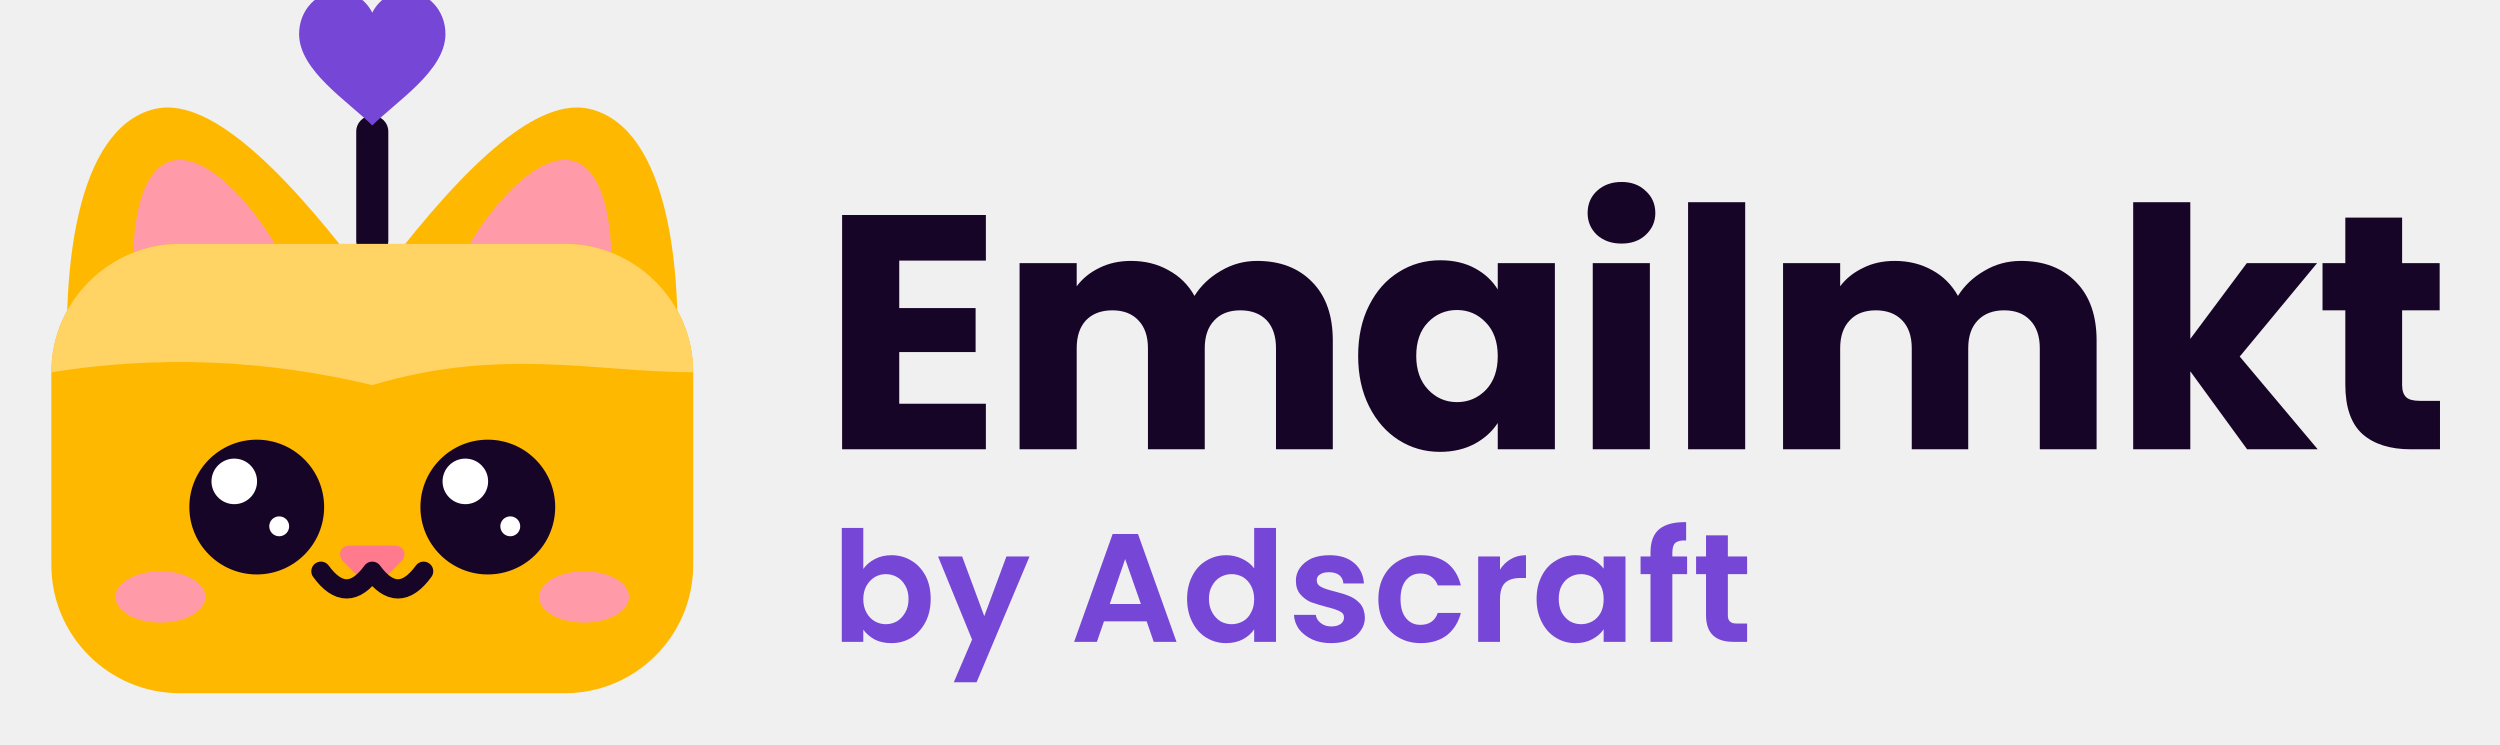
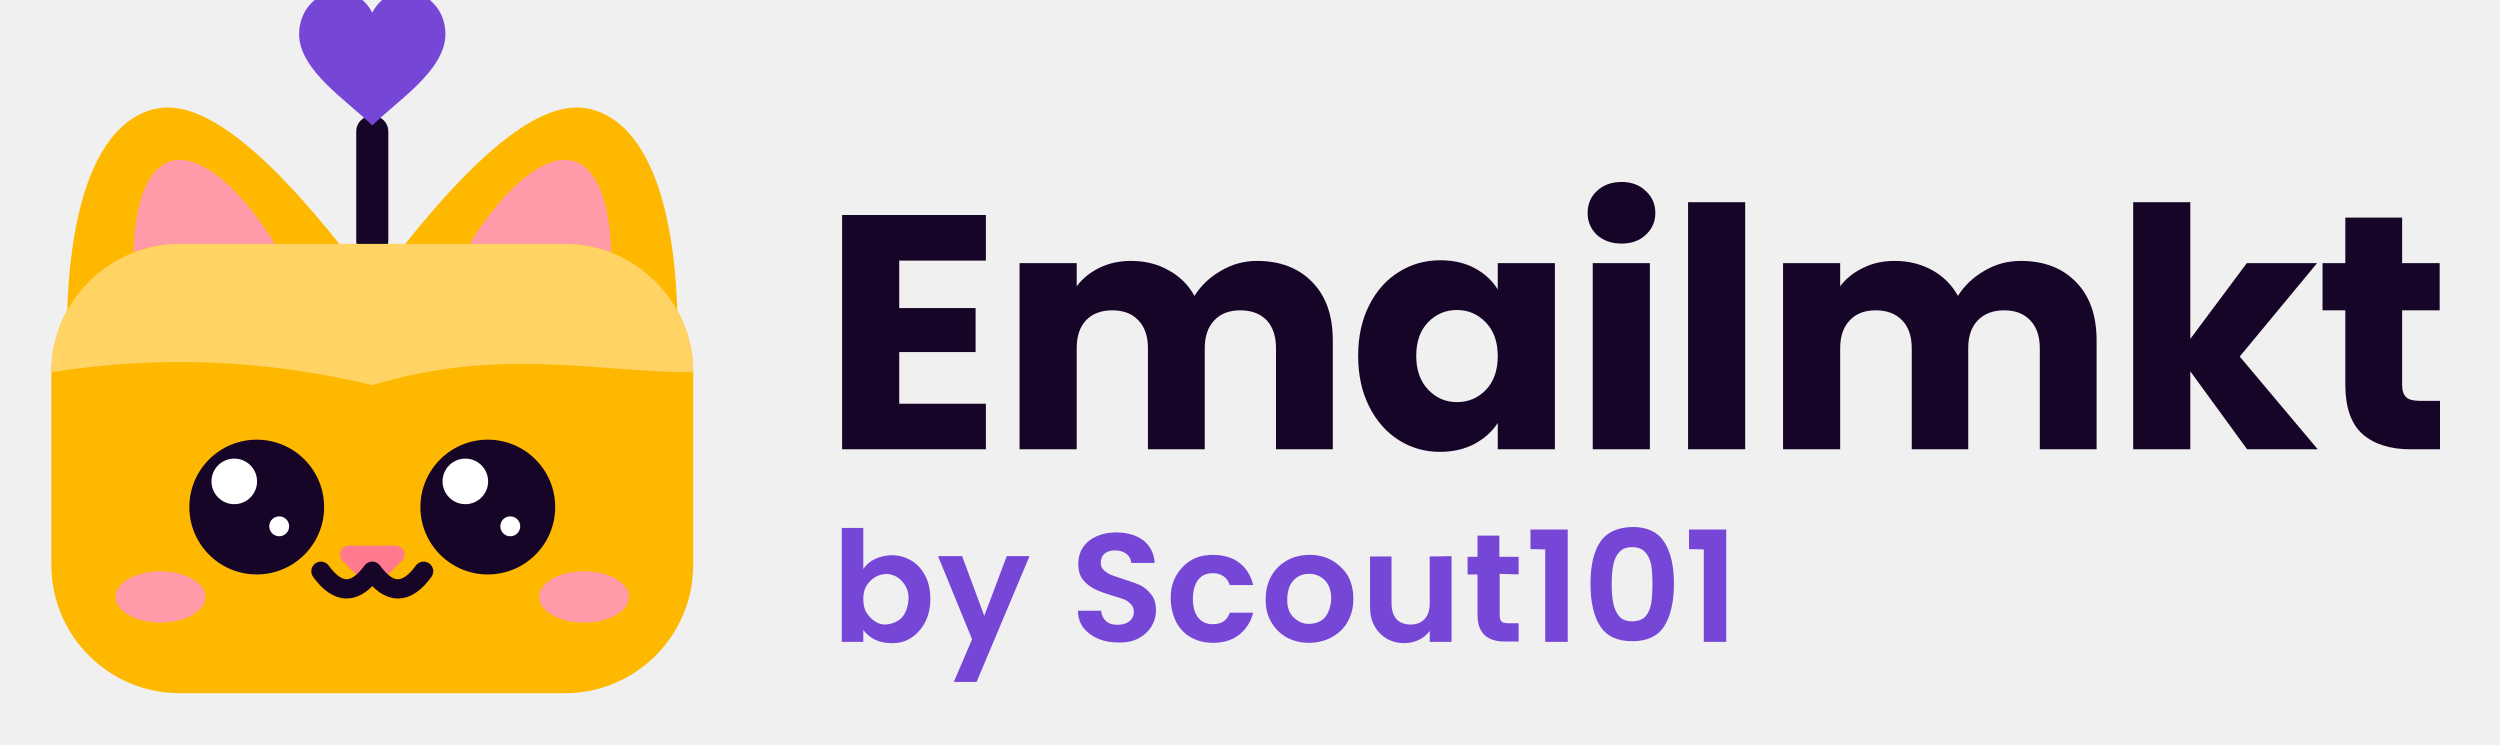
<svg xmlns="http://www.w3.org/2000/svg" viewBox="12 12 779 232">
  <rect width="10" height="44" x="123" y="48" fill="#170528" rx="5" />
  <path fill="#7646d6" d="M128 51.1c-7.6-7.6-22.8-17.1-22.8-28.5 0-7.6 5.7-13.3 12.35-13.3 4.75 0 8.55 2.85 10.45 6.65 1.9-3.8 5.7-6.65 10.45-6.65 6.65 0 12.35 5.7 12.35 13.3 0 11.4-15.2 20.9-22.8 28.5" />
  <path fill="#ffb800" d="M34 140c-4-44 2-88 26-94 16-4 38 16 64 50Zm188 0c4-44-2-88-26-94-16-4-38 16-64 50Z" />
  <path fill="#ff9aa8" d="M54 104c-2-22 2-40 12-42s24 12 34 30Zm148 0c2-22-2-40-12-42s-24 12-34 30Z" />
  <rect width="200" height="140" x="28" y="88" fill="#ffb800" rx="40" />
  <path fill="#ffd465" d="M28 128c0-22 18-40 40-40h120c22 0 40 18 40 40-30 0-60-8-100 4q-50-12-100-4" />
  <circle cx="92" cy="170" r="21" fill="#170528" />
  <circle cx="85" cy="162" r="7.1" fill="#fff" />
  <circle cx="99" cy="176" r="3.1" fill="#fff" />
  <circle cx="164" cy="170" r="21" fill="#170528" />
  <circle cx="157" cy="162" r="7.1" fill="#fff" />
  <circle cx="171" cy="176" r="3.1" fill="#fff" />
  <ellipse cx="62" cy="198" fill="#ff9aa8" rx="14" ry="8" />
  <ellipse cx="194" cy="198" fill="#ff9aa8" rx="14" ry="8" />
  <path fill="#ff7a8c" d="M121 182h14c3 0 4 3 2 5l-5 5c-2 2-6 2-8 0l-5-5c-2-2-1-5 2-5" />
  <path fill="none" stroke="#170528" stroke-linecap="round" stroke-linejoin="round" stroke-width="6" d="M112 190q8 11 16 0 8 11 16 0" />
  <path fill="#170528" d="M292.2 93.2V108H316v13.7h-23.8v16.1h27V152h-44.8V79h44.8v14.2Zm135.1 24.9V152h-17.7v-31.5q0-5.6-2.9-8.7-3-3.1-8.2-3.1t-8.1 3.1q-3 3.1-3 8.7V152h-17.7v-31.5q0-5.6-3-8.7-2.9-3.1-8.1-3.1t-8.2 3.1q-2.9 3.1-2.9 8.7V152h-17.8V94h17.8v7.2q2.7-3.6 7-5.7 4.4-2.2 9.9-2.2 6.6 0 11.7 2.9 5.2 2.8 8.1 8 3-4.8 8.2-7.8 5.2-3.1 11.3-3.1 10.8 0 17.2 6.6 6.4 6.5 6.4 18.2m33.5-25q6.2 0 10.8 2.5t7.1 6.6V94h17.8v58h-17.8v-8.2q-2.6 4-7.2 6.5-4.7 2.5-10.8 2.5-7.1 0-12.9-3.7t-9.2-10.5-3.4-15.7q0-9 3.4-15.7 3.4-6.8 9.2-10.4 5.8-3.7 13-3.7m5.2 15.5q-5.3 0-9 3.8t-3.7 10.5q0 6.6 3.7 10.5t9 3.9 9-3.8q3.7-3.9 3.7-10.5 0-6.7-3.7-10.5-3.7-3.9-9-3.9m40.7-30.2q0-4.2 2.9-6.9 3-2.8 7.7-2.8 4.6 0 7.5 2.8 3 2.7 3 6.9 0 4-3 6.8-2.9 2.7-7.5 2.7-4.7 0-7.7-2.7-2.9-2.8-2.9-6.8M526.1 94v58h-17.8V94Zm29.7-19v77H538V75Zm109.5 43.1V152h-17.7v-31.5q0-5.6-3-8.7-2.9-3.1-8.1-3.1t-8.2 3.1-3 8.7V152h-17.6v-31.5q0-5.6-3-8.7t-8.2-3.1-8.1 3.1q-3 3.1-3 8.7V152h-17.8V94h17.8v7.2q2.7-3.6 7.1-5.7 4.3-2.2 9.9-2.2 6.5 0 11.7 2.9 5.1 2.8 8 8 3-4.8 8.2-7.8 5.2-3.1 11.4-3.1 10.8 0 17.2 6.6 6.4 6.5 6.4 18.2m46.9 33.9-17.7-24.3V152h-17.8V75h17.8v42.6L712.1 94H734l-24.1 29.1 24.3 28.9Zm60.1-15.1V152h-9.1q-9.6 0-15-4.7-5.4-4.8-5.4-15.5v-23.1h-7.1V94h7.1V79.8h17.7V94h11.7v14.7h-11.7V132q0 2.6 1.3 3.8 1.2 1.1 4.2 1.1Z" />
-   <path fill="#7646d6" d="M289.8 185q3.4 0 6.2 1.7 2.7 1.6 4.4 4.7 1.6 3.1 1.6 7.2t-1.6 7.2q-1.7 3.2-4.4 4.9-2.8 1.7-6.2 1.7-3 0-5.2-1.1-2.2-1.2-3.6-3.1v3.8h-6.7v-35.5h6.7v12.8q1.3-1.9 3.6-3.1t5.2-1.2m-1.8 5.9q-1.8 0-3.4.9-1.6 1-2.6 2.7-1 1.8-1 4.2t1 4.2 2.6 2.7 3.4.9q1.9 0 3.5-.9 1.6-1 2.6-2.8 1-1.7 1-4.2 0-2.4-1-4.1-1-1.8-2.6-2.7t-3.5-.9m44.8-5.5-16.5 39.2h-7.1l5.7-13.3-10.6-25.9h7.5l6.9 18.6 6.9-18.6Zm36.5 20.2H356l-2.2 6.4h-7.1l12-33.6h7.9l12 33.6h-7.1Zm-1.8-5.4-4.9-14-4.8 14Zm26.6-15.2q2.6 0 4.9 1.1 2.4 1.1 3.8 3v-12.6h6.8V212h-6.8v-3.9q-1.3 1.9-3.5 3.1-2.3 1.2-5.3 1.2-3.3 0-6.1-1.7t-4.4-4.9q-1.6-3.1-1.6-7.2 0-4 1.6-7.1 1.6-3.2 4.4-4.8 2.8-1.7 6.2-1.7m1.7 5.9q-1.9 0-3.5.9t-2.6 2.7q-1 1.7-1 4.1t1 4.2 2.6 2.8q1.6.9 3.5.9 1.8 0 3.5-.9 1.6-.9 2.5-2.7 1-1.7 1-4.2 0-2.4-1-4.2-.9-1.7-2.5-2.7-1.7-.9-3.5-.9m19.4 12.7h6.8q.2 1.5 1.5 2.5 1.3 1.1 3.3 1.1 1.9 0 3-.8 1-.8 1-2 0-1.3-1.3-1.9-1.3-.7-4.2-1.4-3-.8-4.9-1.5-1.8-.8-3.2-2.4t-1.4-4.3q0-2.2 1.3-4t3.6-2.9q2.4-1 5.6-1 4.8 0 7.6 2.4 2.8 2.3 3.1 6.4h-6.4q-.1-1.6-1.3-2.6-1.2-.9-3.2-.9-1.8 0-2.8.7-1 .6-1 1.8 0 1.4 1.4 2.1 1.3.7 4.2 1.4 2.8.7 4.7 1.5t3.3 2.4q1.3 1.6 1.4 4.2 0 2.3-1.3 4.1-1.3 1.9-3.6 2.9-2.4 1-5.6 1-3.3 0-5.8-1.1-2.6-1.2-4.2-3.2-1.5-2.1-1.6-4.5m39.5-18.6q4.9 0 8.2 2.4 3.2 2.5 4.3 7H460q-.6-1.7-2-2.7-1.3-1-3.4-1-2.8 0-4.5 2.1t-1.7 5.9 1.7 5.9 4.5 2.1q4.1 0 5.4-3.7h7.2q-1.1 4.3-4.3 6.9-3.3 2.5-8.2 2.5-3.8 0-6.8-1.7t-4.7-4.8-1.7-7.2 1.7-7.2 4.7-4.8 6.8-1.7m32.8 0v7.1h-1.7q-3.2 0-4.8 1.5t-1.6 5.2V212h-6.8v-26.6h6.8v4.1q1.3-2.1 3.4-3.3 2-1.2 4.7-1.2m15.4 0q3 0 5.2 1.2 2.3 1.2 3.6 3v-3.8h6.8V212h-6.8v-3.9q-1.3 1.9-3.6 3.1-2.2 1.2-5.2 1.2-3.4 0-6.1-1.7-2.8-1.7-4.4-4.9-1.6-3.1-1.6-7.2 0-4 1.6-7.1 1.6-3.2 4.4-4.8 2.7-1.7 6.1-1.7m1.8 5.9q-1.9 0-3.5.9t-2.6 2.7q-.9 1.7-.9 4.1t.9 4.2q1 1.8 2.6 2.8 1.6.9 3.5.9 1.8 0 3.5-.9 1.6-.9 2.6-2.7.9-1.7.9-4.2 0-2.4-.9-4.2-1-1.7-2.6-2.7-1.7-.9-3.5-.9m33 0h-4.6V212h-6.8v-21.1h-3.1v-5.5h3.1v-1.3q0-4.9 2.7-7.2 2.8-2.3 8.4-2.2v5.7q-2.4-.1-3.4.8-.9.8-.9 3.1v1.1h4.6Zm12.7 0v12.9q0 1.3.7 1.9.6.6 2.1.6h3.2v5.7h-4.3q-8.5 0-8.5-8.3v-12.8h-3.1v-5.5h3.1v-6.6h6.8v6.6h6v5.5Z" />
+   <path fill="#7646d6" d="M289.8 185q3.4 0 6.2 1.7 2.7 1.6 4.3 4.7t1.6 7.2-1.6 7.2-4.3 4.9-6.2 1.7q-3 0-5.2-1.1t-3.6-3v3.7h-6.7v-35.5h6.7v12.8q1.3-2 3.6-3.1t5.2-1.2m-1.8 5.9q-1.8 0-3.4 1t-2.6 2.6-1 4.2 1 4.2 2.6 2.7 3.4 1 3.5-1 2.6-2.8 1-4.2-1-4.1-2.6-2.7-3.5-1m44.8-5.5-16.5 39.2h-7.1l5.7-13.3-10.6-25.9h7.5l6.9 18.6 7-18.6Zm15.1 17h7.2q.2 2 1.5 3.2t3.6 1.2 3.7-1.1 1.4-3q0-1.5-1-2.4-.9-1-2.2-1.5t-3.8-1.2q-3.3-1-5.3-2t-3.5-2.8-1.5-5q0-3 1.5-5.2t4.2-3.4 6.1-1.2q5.2 0 8.5 2.5 3.2 2.6 3.5 7h-7.3q-.1-1.7-1.5-2.8t-3.6-1.1q-2 0-3.2 1t-1.2 3q0 1.3 1 2.2.8.8 2.1 1.4l3.8 1.3q3.2 1 5.3 1.9 2 1 3.5 2.9t1.5 5q0 2.7-1.4 5t-4 3.7-6.4 1.3q-3.5 0-6.3-1.2t-4.5-3.4-1.7-5.3m42-17.4q5 0 8.2 2.4 3.3 2.5 4.4 7h-7.3q-.5-1.7-1.9-2.7t-3.4-1q-2.9 0-4.5 2-1.7 2.2-1.7 6t1.7 5.9q1.6 2 4.5 2 4.1 0 5.3-3.6h7.3q-1.1 4.3-4.4 6.9-3.2 2.5-8.1 2.5-3.9 0-6.9-1.7t-4.6-4.8-1.7-7.2 1.7-7.2 4.6-4.8 6.9-1.7m16.4 13.7q0-4 1.8-7.2 1.8-3.1 4.9-4.8t7-1.7 6.9 1.7 5 4.8q1.7 3.1 1.7 7.2t-1.8 7.2-5 4.8q-3.2 1.7-7 1.7-3.9 0-7-1.7-3-1.7-4.8-4.8t-1.7-7.2m20.4 0q0-3.8-2-5.8t-4.9-2-4.8 2-2 5.8 2 5.8 4.7 2q1.9 0 3.5-.8t2.5-2.7 1-4.3m37.5-13.3V212h-6.8v-3.4q-1.3 1.8-3.4 2.8t-4.5 1q-3.1 0-5.5-1.4t-3.8-3.9-1.4-6v-15.7h6.7V200q0 3.2 1.6 5 1.6 1.6 4.3 1.6 2.8 0 4.4-1.7t1.6-4.9v-14.6Zm15 5.5v12.9q0 1.3.6 2 .6.5 2.1.5h3.2v5.7h-4.3q-8.5 0-8.5-8.3V191h-3.1v-5.5h3.1v-6.6h6.8v6.6h6v5.5Zm9.6-7.7V177h11.6v35h-7v-28.8Zm31.7-6.9q7 0 10 4.7t3 13-3 13.2q-3 4.7-10 4.7t-10-4.7-3-13.2 3-13 10-4.7m0 6.3q-2.7 0-4 1.5-1.4 1.5-1.9 4-.5 2.4-.5 6t.5 6 1.8 4q1.4 1.6 4 1.6 2.8 0 4.2-1.5 1.4-1.6 1.8-4 .4-2.5.4-6.2 0-3.5-.4-6-.5-2.4-1.9-3.9t-4-1.5m17.7.6V177h11.6v35h-7v-28.8Z" />
</svg>
